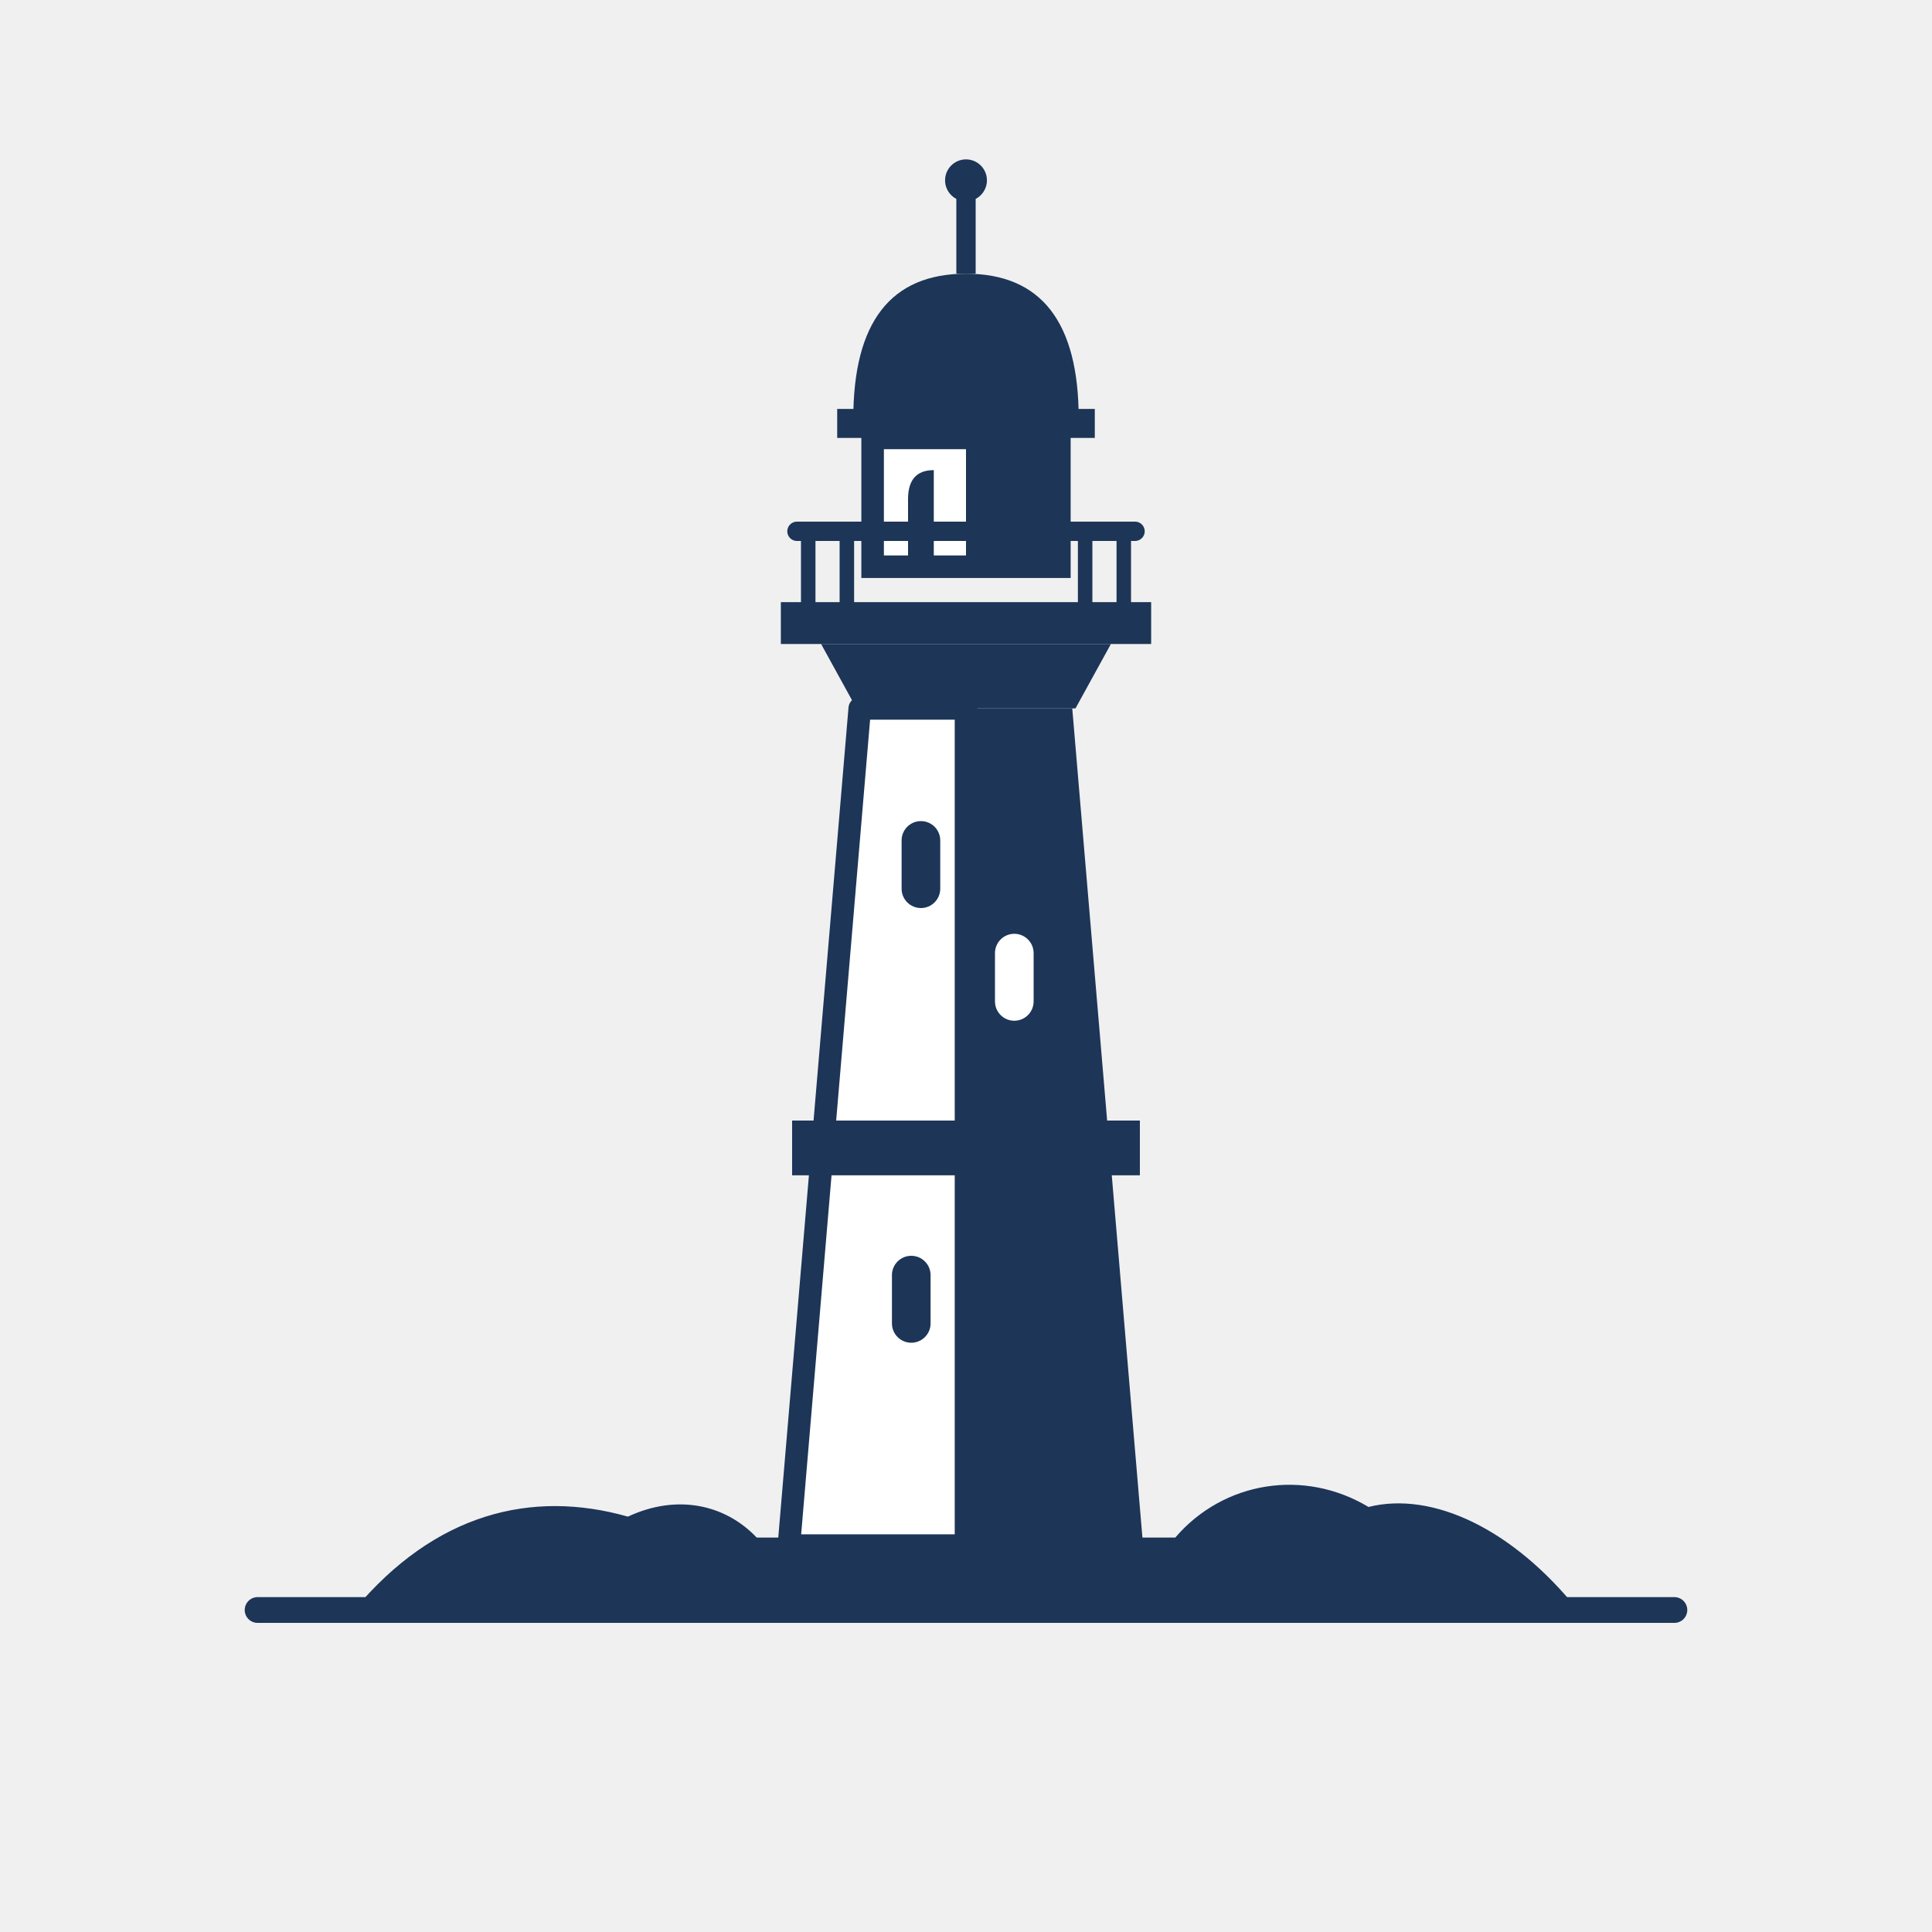
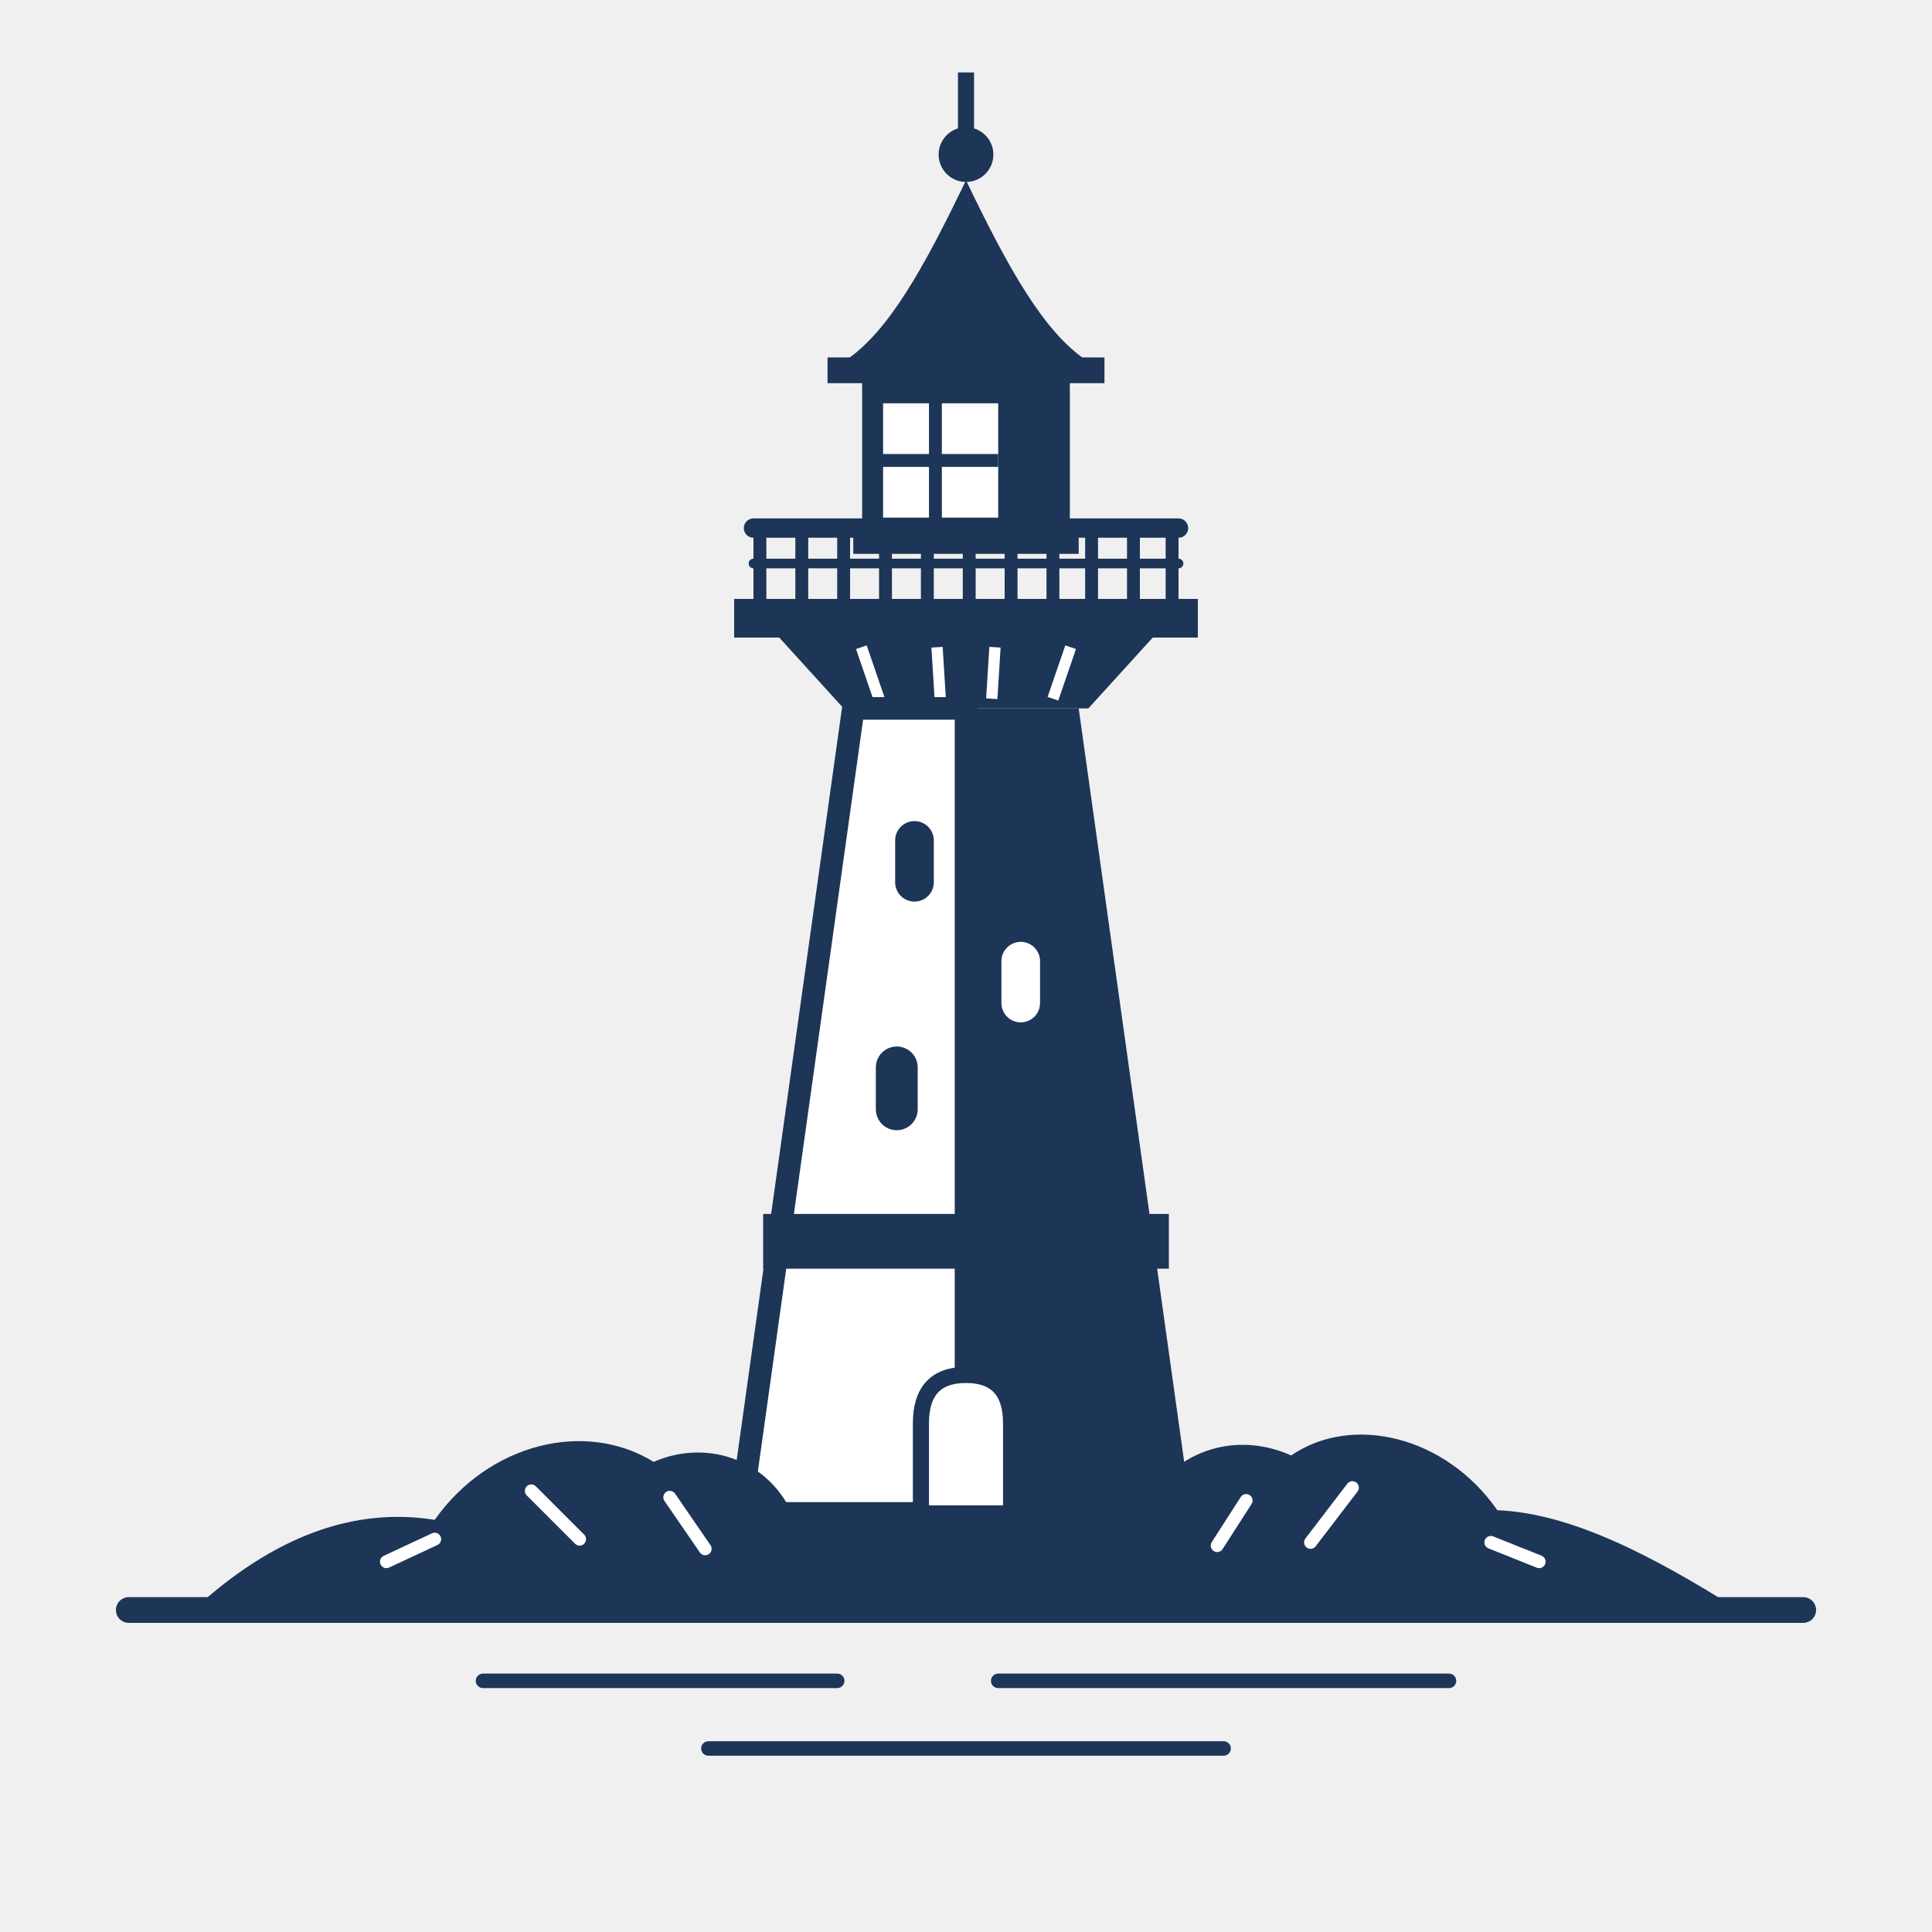
<svg xmlns="http://www.w3.org/2000/svg" viewBox="0 0 120 120" role="img" aria-label="Studio 2918 lighthouse">
  <g fill="#1d3557">
-     <circle cx="60" cy="11.2" r="1.3" />
-     <rect x="59.4" y="12" width="1.2" height="5" />
-     <path d="M53 26 Q53 17 60 17 Q67 17 67 26 Z" />
-     <rect x="52" y="25.4" width="16" height="1.8" />
+     <rect x="59.5" y="4.5" width="1" height="4" />
+     <circle cx="60" cy="9.6" r="1.7" />
+     <path d="M52.5 22.4 C55.2 20.6 57.4 16.6 60 11.2 C62.6 16.6 64.8 20.6 67.5 22.4 Z" />
+     <rect x="51.4" y="22.2" width="17.2" height="1.6" />
  </g>
-   <rect x="54.2" y="27.2" width="11.6" height="8" fill="#ffffff" stroke="#1d3557" stroke-width="1.4" />
-   <rect x="60" y="27.2" width="5.8" height="8" fill="#1d3557" />
-   <path d="M56.4 35.2 L56.4 31 Q56.4 29.2 58 29.2 L58 35.2 Z" fill="#1d3557" />
+   <rect x="54.2" y="24.4" width="11.6" height="8.4" fill="#ffffff" stroke="#1d3557" stroke-width="1.3" />
+   <rect x="62" y="24.4" width="3.8" height="8.4" fill="#1d3557" />
+   <g stroke="#1d3557" stroke-width=".8">
+     <line x1="58.1" y1="24.6" x2="58.1" y2="32.6" />
+     <line x1="54.4" y1="28.6" x2="62" y2="28.6" />
+   </g>
+   <rect x="53" y="32.6" width="14" height="1.8" fill="#1d3557" />
  <g stroke="#1d3557" stroke-linecap="round">
-     <line x1="49.5" y1="33" x2="70.5" y2="33" stroke-width="1.2" />
-     <g stroke-width=".9">
-       <line x1="50.2" y1="33" x2="50.2" y2="37.6" />
-       <line x1="52.6" y1="33" x2="52.6" y2="37.6" />
-       <line x1="67.4" y1="33" x2="67.4" y2="37.6" />
-       <line x1="69.8" y1="33" x2="69.8" y2="37.6" />
+     <line x1="46.8" y1="32.8" x2="73.2" y2="32.8" stroke-width="1.2" />
+     <line x1="46.8" y1="35" x2="73.2" y2="35" stroke-width=".6" />
+     <g stroke-width=".8">
+       <line x1="47.2" y1="32.8" x2="47.2" y2="37.2" />
+       <line x1="49.8" y1="32.8" x2="49.8" y2="37.2" />
+       <line x1="52.4" y1="32.8" x2="52.4" y2="37.2" />
+       <line x1="55" y1="34.4" x2="55" y2="37.2" />
+       <line x1="57.6" y1="34.4" x2="57.6" y2="37.2" />
+       <line x1="60.2" y1="34.4" x2="60.2" y2="37.2" />
+       <line x1="62.8" y1="34.4" x2="62.8" y2="37.2" />
+       <line x1="65.4" y1="34.4" x2="65.4" y2="37.2" />
+       <line x1="67.8" y1="32.8" x2="67.8" y2="37.2" />
+       <line x1="70.4" y1="32.8" x2="70.4" y2="37.2" />
+       <line x1="72.8" y1="32.8" x2="72.8" y2="37.2" />
    </g>
  </g>
  <g fill="#1d3557">
-     <rect x="48.5" y="37.4" width="23" height="2.6" />
-     <path d="M51 40 L69 40 L66.8 44 L53.2 44 Z" />
+     <rect x="45.6" y="37.2" width="28.8" height="2.4" />
+     <path d="M48.4 39.6 L71.6 39.6 L67.6 44 L52.4 44 Z" />
  </g>
-   <path d="M53.4 44 L60 44 L60 96 L49 96 Z" fill="#ffffff" stroke="#1d3557" stroke-width="1.4" stroke-linejoin="round" />
-   <path d="M60 44 L66.6 44 L71 96 L60 96 Z" fill="#1d3557" />
-   <rect x="56" y="51" width="2.4" height="5.4" rx="1.2" fill="#1d3557" />
-   <rect x="61.8" y="58" width="2.4" height="5.4" rx="1.2" fill="#ffffff" />
-   <rect x="55.4" y="78" width="2.4" height="5.4" rx="1.2" fill="#1d3557" />
-   <rect x="49.2" y="69.6" width="21.6" height="3.4" fill="#1d3557" />
-   <path d="M22 100 C27 94 33 92.5 39 94.2 C42 92.8 45 93.4 47 95.5 L73 95.5 C76 92 81 91.2 85 93.6 C89 92.6 94 95 98 100 Z" fill="#1d3557" />
-   <line x1="16" y1="100" x2="104" y2="100" stroke="#1d3557" stroke-width="1.6" stroke-linecap="round" />
+   <g stroke="#ffffff" stroke-width=".7">
+     <line x1="53.5" y1="40.2" x2="54.6" y2="43.4" />
+     <line x1="58.2" y1="40.2" x2="58.4" y2="43.4" />
+     <line x1="61.8" y1="40.2" x2="61.6" y2="43.4" />
+     <line x1="66.5" y1="40.2" x2="65.4" y2="43.4" />
+   </g>
+   <path d="M53 44 L60 44 L60 94 L46 94 Z" fill="#ffffff" stroke="#1d3557" stroke-width="1.4" stroke-linejoin="round" />
+   <path d="M60 44 L67 44 L74 94 L60 94 Z" fill="#1d3557" />
+   <rect x="55.6" y="51" width="2.4" height="5" rx="1.2" fill="#1d3557" />
+   <rect x="62.2" y="58.5" width="2.4" height="5" rx="1.2" fill="#ffffff" />
+   <rect x="54.4" y="65" width="2.6" height="5.2" rx="1.3" fill="#1d3557" />
+   <rect x="47.4" y="75.4" width="25.2" height="3.4" fill="#1d3557" />
+   <path d="M57.2 94 L57.2 88.4 Q57.2 85.4 60 85.4 Q62.8 85.4 62.8 88.4 L62.8 94 Z" fill="#ffffff" stroke="#1d3557" stroke-width="1" />
+   <path d="M12 100 C17 95.4 22 93.6 27 94.4 C30.4 89.6 36.4 88.2 40.6 90.8 C43.8 89.4 47.4 90.6 49 93.6 L71 93.6 C72.8 90.2 76.6 88.8 80.2 90.4 C84 87.8 89.8 89.2 93 93.8 C97.6 94 102.6 96.6 108 100 Z" fill="#1d3557" />
+   <g stroke="#ffffff" stroke-width=".8" stroke-linecap="round" fill="none">
+     <path d="M33 92.6 L36 95.6" />
+     <path d="M41.6 93 L43.8 96.2" />
+     <path d="M24 97 L27 95.6" />
+     <path d="M84 92.4 L81.4 95.8" />
+     <path d="M77.4 93.2 L75.6 96" />
+     <path d="M95.6 97 L92.6 95.8" />
+   </g>
+   <g stroke="#1d3557" stroke-linecap="round">
+     <line x1="8" y1="100" x2="112" y2="100" stroke-width="1.6" />
+     <line x1="30" y1="104.4" x2="52" y2="104.4" stroke-width=".9" />
+     <line x1="62" y1="104.4" x2="90" y2="104.4" stroke-width=".9" />
+     <line x1="44" y1="108.6" x2="76" y2="108.6" stroke-width=".9" />
+   </g>
</svg>
